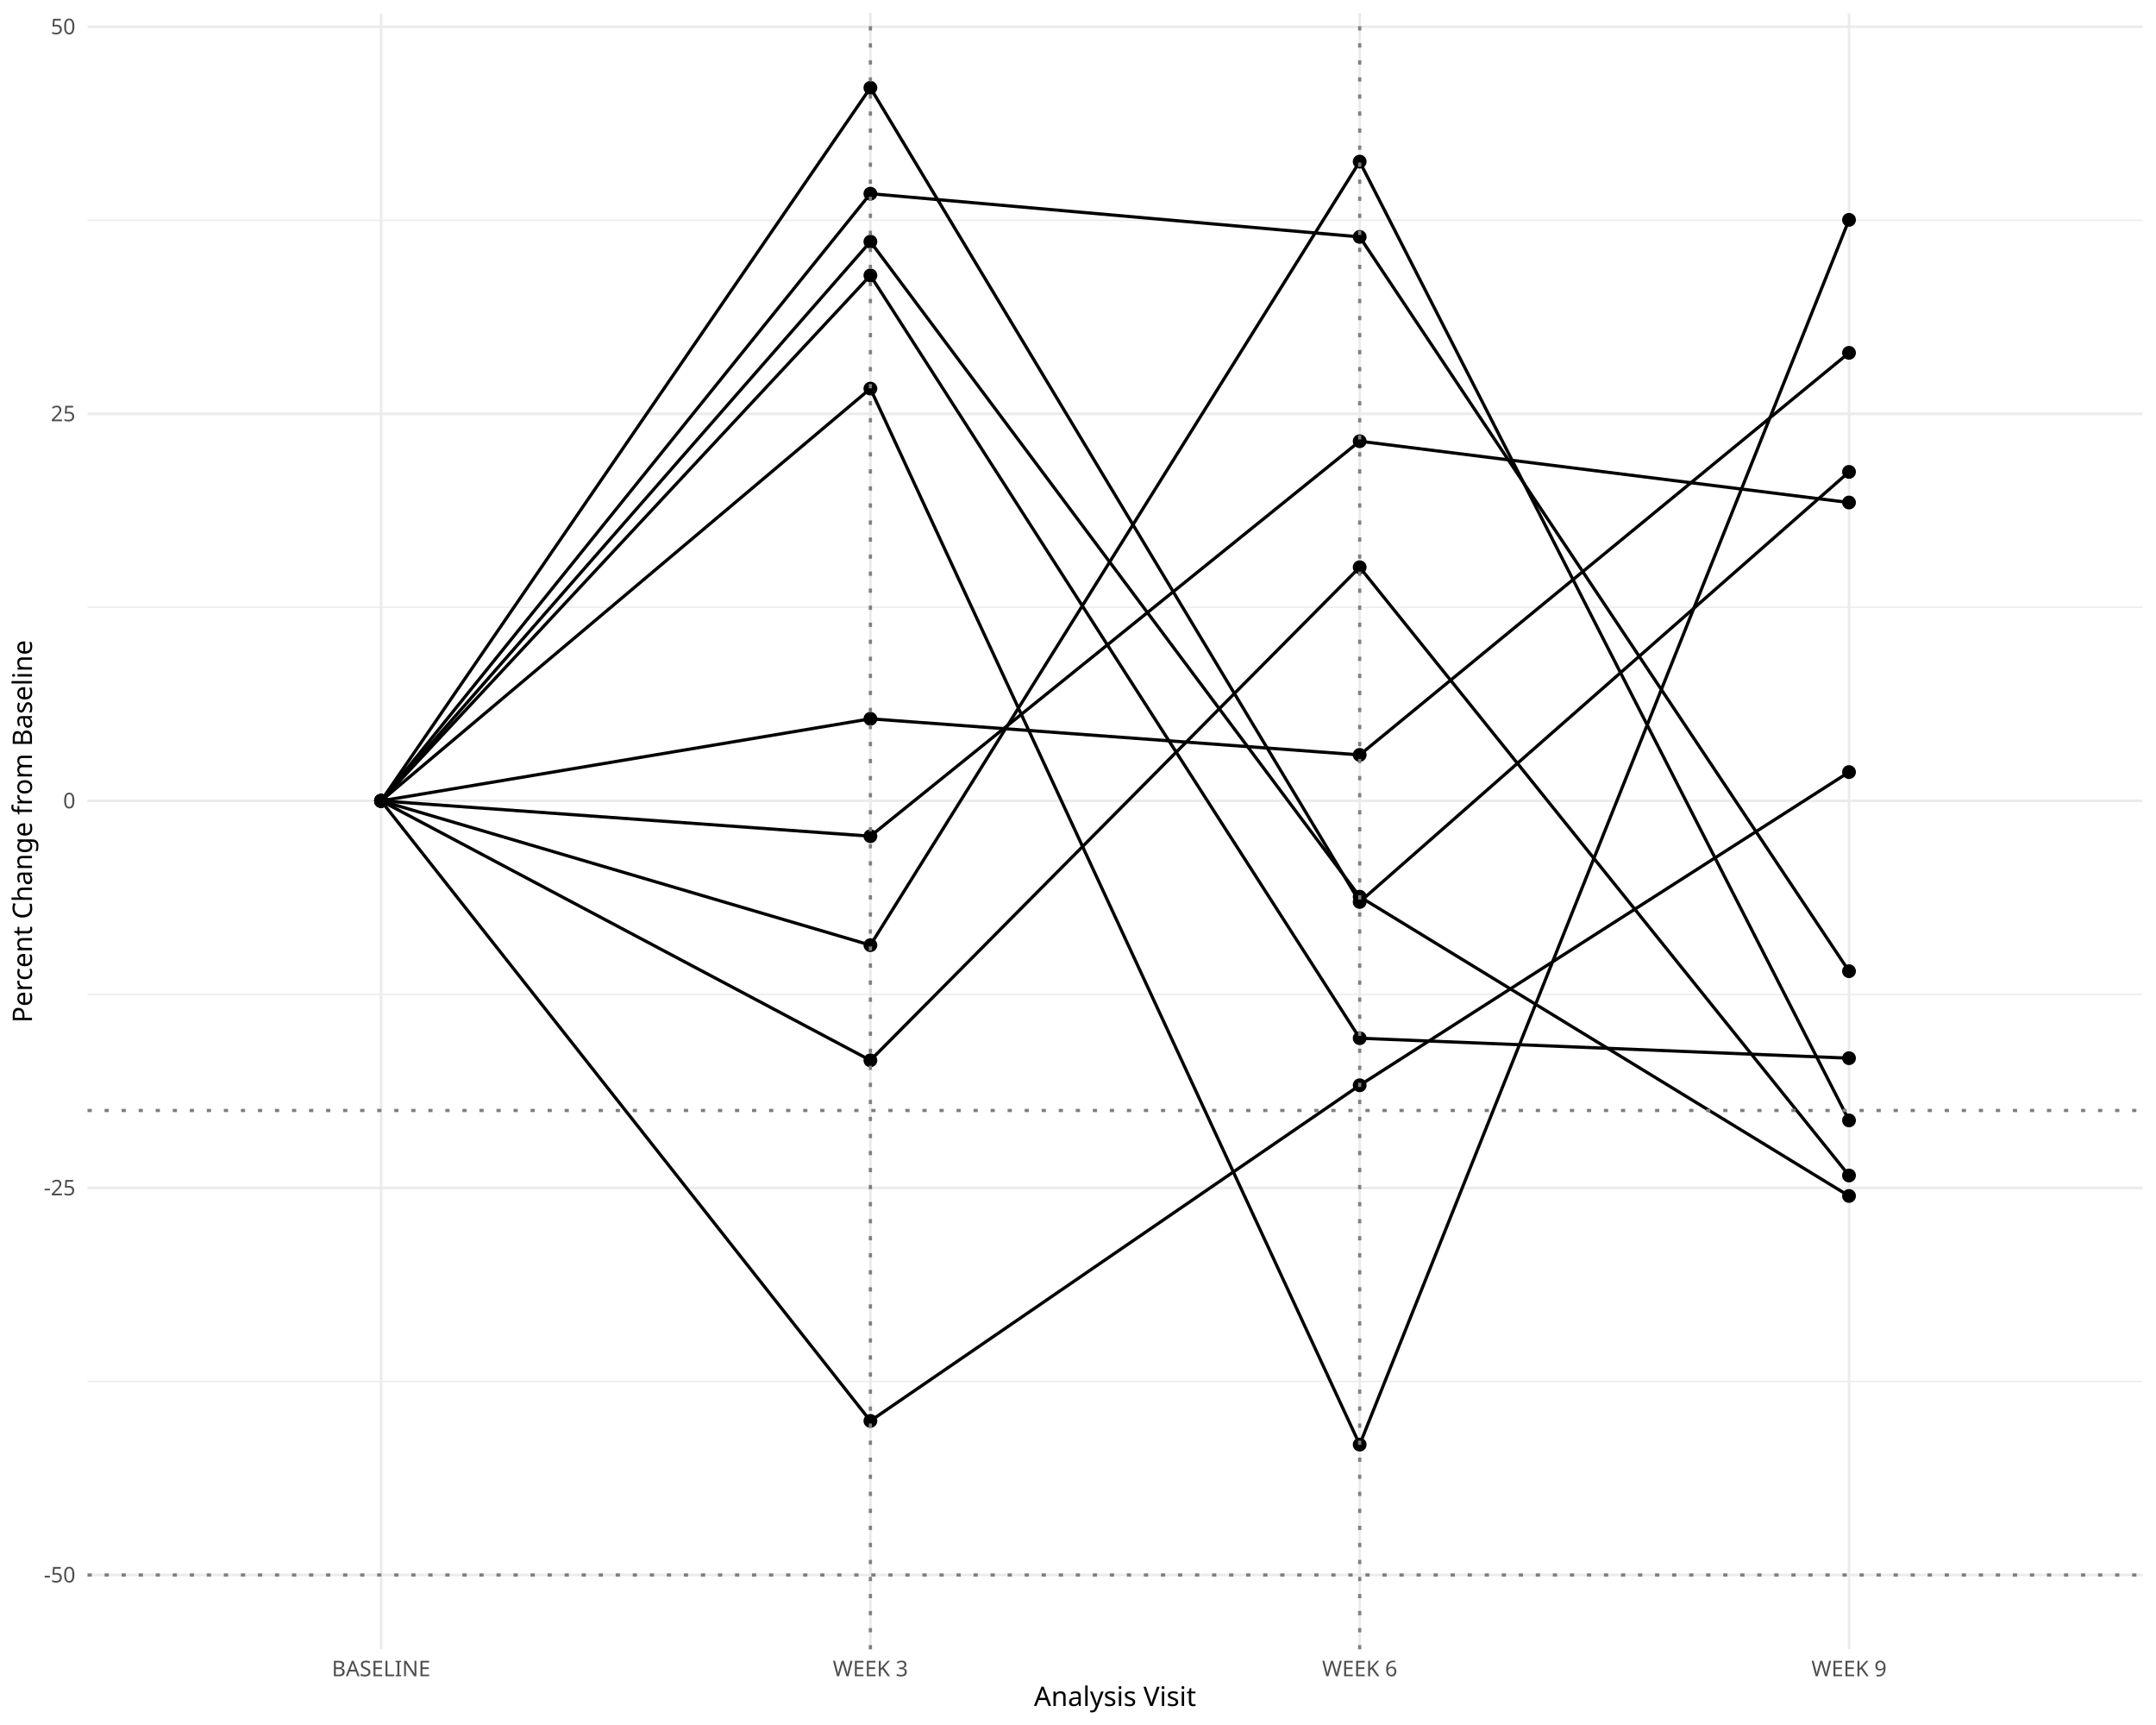
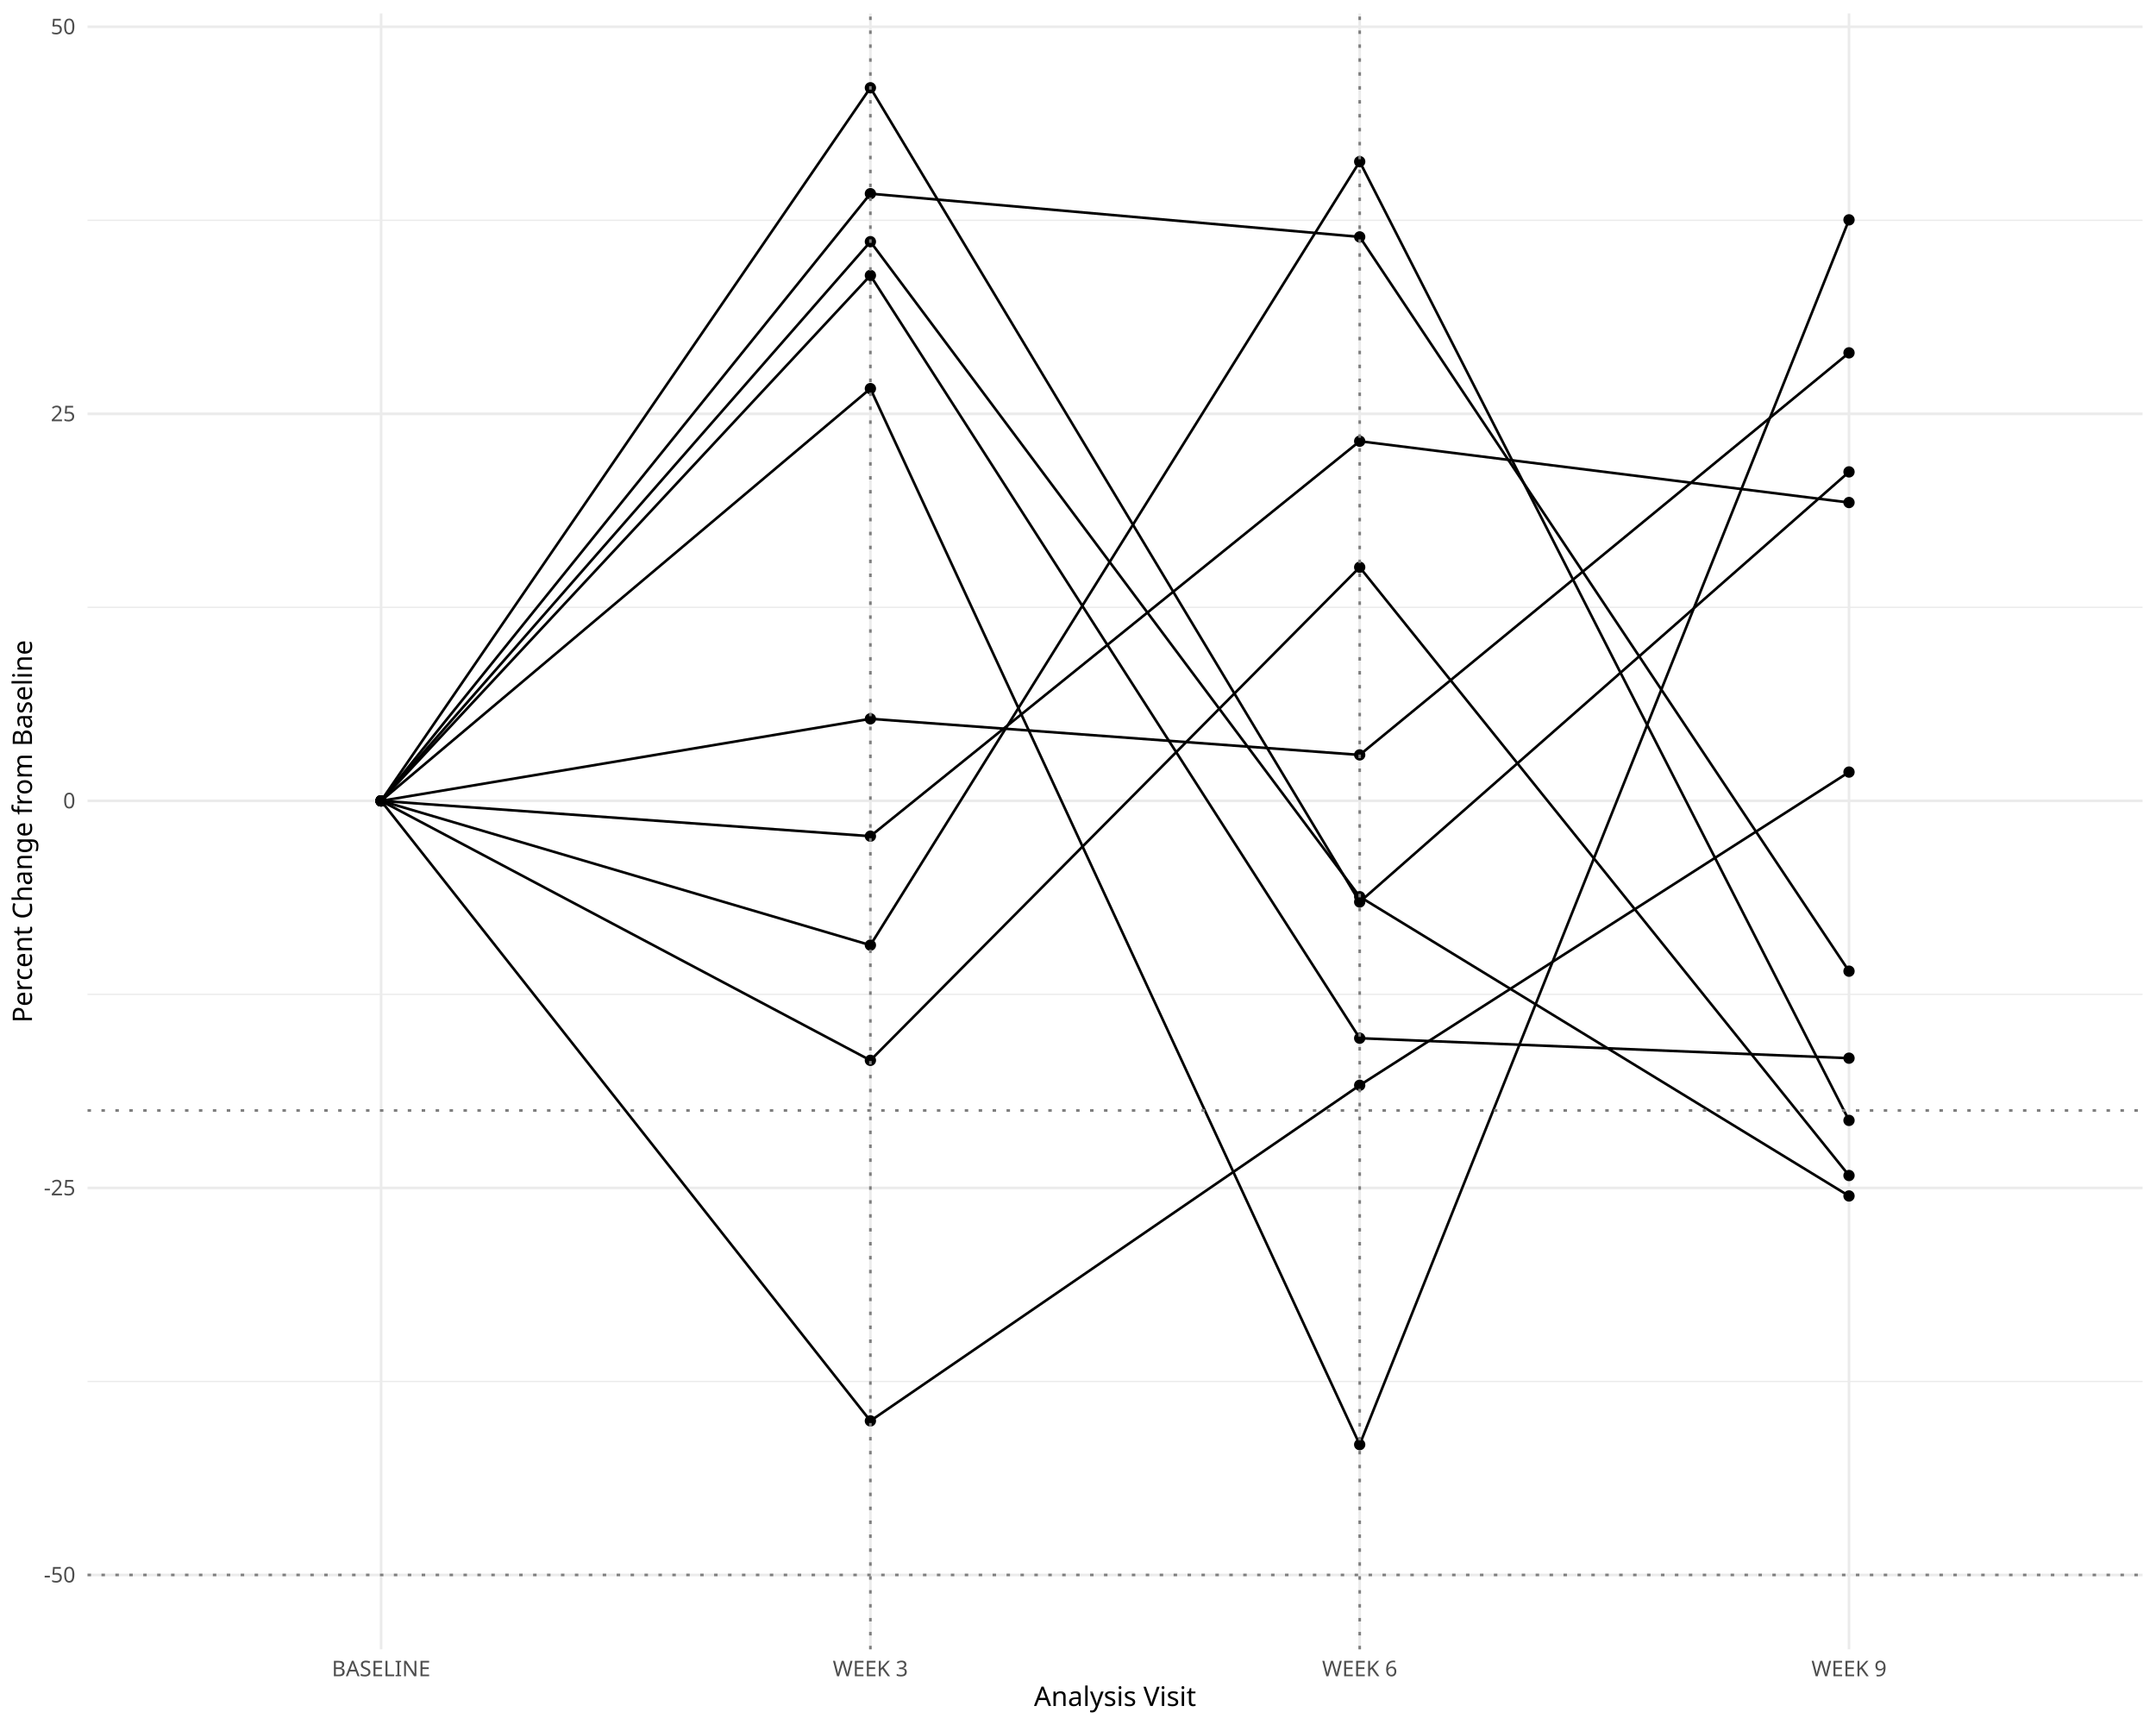
<svg xmlns="http://www.w3.org/2000/svg" class="svglite" data-engine-version="2.0" width="720.00pt" height="576.00pt" viewBox="0 0 720.00 576.00">
  <defs>
    <style type="text/css">
    .svglite line, .svglite polyline, .svglite polygon, .svglite path, .svglite rect, .svglite circle {
      fill: none;
      stroke: #000000;
      stroke-linecap: round;
      stroke-linejoin: round;
      stroke-miterlimit: 10.00;
    }
  </style>
  </defs>
  <rect width="100%" height="100%" style="stroke: none; fill: #FFFFFF;" />
  <defs>
    <clipPath id="cpMC4wMHw3MjAuMDB8MC4wMHw1NzYuMDA=">
      <rect x="0.00" y="0.00" width="720.00" height="576.00" />
    </clipPath>
  </defs>
  <g clip-path="url(#cpMC4wMHw3MjAuMDB8MC4wMHw1NzYuMDA=)">
- </g>
+     <rect x="0.00" y="0.00" width="720.00" height="576.00" style="stroke-width: 0.87; stroke: none; fill: #FFFFFF;" />
+   </g>
  <defs>
    <clipPath id="cpMjkuMjN8NzE1LjUyfDQuNDh8NTUwLjcz">
      <rect x="29.23" y="4.48" width="686.29" height="546.25" />
    </clipPath>
  </defs>
  <g clip-path="url(#cpMjkuMjN8NzE1LjUyfDQuNDh8NTUwLjcz)">
    <polyline points="29.23,461.28 715.52,461.28 " style="stroke-width: 0.44; stroke: #EBEBEB; stroke-linecap: butt;" />
    <polyline points="29.23,332.04 715.52,332.04 " style="stroke-width: 0.44; stroke: #EBEBEB; stroke-linecap: butt;" />
    <polyline points="29.23,202.80 715.52,202.80 " style="stroke-width: 0.44; stroke: #EBEBEB; stroke-linecap: butt;" />
    <polyline points="29.23,73.56 715.52,73.56 " style="stroke-width: 0.44; stroke: #EBEBEB; stroke-linecap: butt;" />
    <polyline points="29.23,525.90 715.52,525.90 " style="stroke-width: 0.87; stroke: #EBEBEB; stroke-linecap: butt;" />
    <polyline points="29.23,396.66 715.52,396.66 " style="stroke-width: 0.87; stroke: #EBEBEB; stroke-linecap: butt;" />
    <polyline points="29.23,267.42 715.52,267.42 " style="stroke-width: 0.87; stroke: #EBEBEB; stroke-linecap: butt;" />
    <polyline points="29.23,138.18 715.52,138.18 " style="stroke-width: 0.87; stroke: #EBEBEB; stroke-linecap: butt;" />
    <polyline points="29.23,8.94 715.52,8.94 " style="stroke-width: 0.87; stroke: #EBEBEB; stroke-linecap: butt;" />
    <polyline points="127.27,550.73 127.27,4.48 " style="stroke-width: 0.87; stroke: #EBEBEB; stroke-linecap: butt;" />
    <polyline points="290.67,550.73 290.67,4.48 " style="stroke-width: 0.87; stroke: #EBEBEB; stroke-linecap: butt;" />
    <polyline points="454.07,550.73 454.07,4.48 " style="stroke-width: 0.87; stroke: #EBEBEB; stroke-linecap: butt;" />
    <polyline points="617.48,550.73 617.48,4.48 " style="stroke-width: 0.87; stroke: #EBEBEB; stroke-linecap: butt;" />
-     <circle cx="127.27" cy="267.42" r="1.95" style="stroke-width: 0.71; fill: #000000;" />
-     <circle cx="290.67" cy="240.02" r="1.95" style="stroke-width: 0.71; fill: #000000;" />
-     <circle cx="454.07" cy="252.07" r="1.95" style="stroke-width: 0.71; fill: #000000;" />
-     <circle cx="617.48" cy="117.82" r="1.95" style="stroke-width: 0.71; fill: #000000;" />
-     <circle cx="127.27" cy="267.42" r="1.95" style="stroke-width: 0.71; fill: #000000;" />
-     <circle cx="290.67" cy="279.21" r="1.95" style="stroke-width: 0.71; fill: #000000;" />
-     <circle cx="454.07" cy="147.33" r="1.95" style="stroke-width: 0.71; fill: #000000;" />
-     <circle cx="617.48" cy="167.80" r="1.95" style="stroke-width: 0.71; fill: #000000;" />
-     <circle cx="127.27" cy="267.42" r="1.95" style="stroke-width: 0.71; fill: #000000;" />
-     <circle cx="290.67" cy="80.70" r="1.95" style="stroke-width: 0.71; fill: #000000;" />
-     <circle cx="454.07" cy="299.42" r="1.95" style="stroke-width: 0.71; fill: #000000;" />
-     <circle cx="617.48" cy="399.35" r="1.95" style="stroke-width: 0.71; fill: #000000;" />
-     <circle cx="127.27" cy="267.42" r="1.95" style="stroke-width: 0.71; fill: #000000;" />
-     <circle cx="290.67" cy="474.46" r="1.95" style="stroke-width: 0.71; fill: #000000;" />
-     <circle cx="454.07" cy="362.39" r="1.95" style="stroke-width: 0.71; fill: #000000;" />
-     <circle cx="617.48" cy="257.81" r="1.95" style="stroke-width: 0.71; fill: #000000;" />
-     <circle cx="127.27" cy="267.42" r="1.95" style="stroke-width: 0.71; fill: #000000;" />
-     <circle cx="290.67" cy="315.60" r="1.95" style="stroke-width: 0.71; fill: #000000;" />
-     <circle cx="454.07" cy="53.97" r="1.95" style="stroke-width: 0.71; fill: #000000;" />
-     <circle cx="617.48" cy="374.12" r="1.95" style="stroke-width: 0.71; fill: #000000;" />
-     <circle cx="127.27" cy="267.42" r="1.95" style="stroke-width: 0.71; fill: #000000;" />
-     <circle cx="290.67" cy="354.06" r="1.95" style="stroke-width: 0.71; fill: #000000;" />
-     <circle cx="454.07" cy="189.41" r="1.95" style="stroke-width: 0.71; fill: #000000;" />
-     <circle cx="617.48" cy="392.52" r="1.95" style="stroke-width: 0.71; fill: #000000;" />
-     <circle cx="127.27" cy="267.42" r="1.95" style="stroke-width: 0.71; fill: #000000;" />
-     <circle cx="290.67" cy="129.76" r="1.95" style="stroke-width: 0.71; fill: #000000;" />
-     <circle cx="454.07" cy="482.37" r="1.95" style="stroke-width: 0.71; fill: #000000;" />
-     <circle cx="617.48" cy="73.41" r="1.95" style="stroke-width: 0.71; fill: #000000;" />
-     <circle cx="127.27" cy="267.42" r="1.95" style="stroke-width: 0.71; fill: #000000;" />
-     <circle cx="290.67" cy="91.97" r="1.95" style="stroke-width: 0.71; fill: #000000;" />
-     <circle cx="454.07" cy="346.67" r="1.95" style="stroke-width: 0.71; fill: #000000;" />
-     <circle cx="617.48" cy="353.34" r="1.95" style="stroke-width: 0.71; fill: #000000;" />
-     <circle cx="127.27" cy="267.42" r="1.95" style="stroke-width: 0.71; fill: #000000;" />
-     <circle cx="290.67" cy="64.67" r="1.95" style="stroke-width: 0.71; fill: #000000;" />
-     <circle cx="454.07" cy="79.10" r="1.95" style="stroke-width: 0.71; fill: #000000;" />
-     <circle cx="617.48" cy="324.29" r="1.95" style="stroke-width: 0.71; fill: #000000;" />
-     <circle cx="127.27" cy="267.42" r="1.95" style="stroke-width: 0.71; fill: #000000;" />
-     <circle cx="290.67" cy="29.31" r="1.95" style="stroke-width: 0.71; fill: #000000;" />
-     <circle cx="454.07" cy="301.18" r="1.95" style="stroke-width: 0.71; fill: #000000;" />
-     <circle cx="617.48" cy="157.57" r="1.95" style="stroke-width: 0.71; fill: #000000;" />
-     <polyline points="127.27,267.42 290.67,240.02 454.07,252.07 617.48,117.82 " style="stroke-width: 1.07; stroke-linecap: butt;" />
-     <polyline points="127.27,267.42 290.67,279.21 454.07,147.33 617.48,167.80 " style="stroke-width: 1.07; stroke-linecap: butt;" />
-     <polyline points="127.27,267.42 290.67,80.70 454.07,299.42 617.48,399.35 " style="stroke-width: 1.07; stroke-linecap: butt;" />
-     <polyline points="127.27,267.42 290.67,474.46 454.07,362.39 617.48,257.81 " style="stroke-width: 1.07; stroke-linecap: butt;" />
-     <polyline points="127.27,267.42 290.67,315.60 454.07,53.97 617.48,374.12 " style="stroke-width: 1.07; stroke-linecap: butt;" />
-     <polyline points="127.27,267.42 290.67,354.06 454.07,189.41 617.48,392.52 " style="stroke-width: 1.07; stroke-linecap: butt;" />
-     <polyline points="127.27,267.42 290.67,129.76 454.07,482.37 617.48,73.41 " style="stroke-width: 1.07; stroke-linecap: butt;" />
-     <polyline points="127.27,267.42 290.67,91.97 454.07,346.67 617.48,353.34 " style="stroke-width: 1.07; stroke-linecap: butt;" />
-     <polyline points="127.27,267.42 290.67,64.67 454.07,79.10 617.48,324.29 " style="stroke-width: 1.07; stroke-linecap: butt;" />
-     <polyline points="127.27,267.42 290.67,29.31 454.07,301.18 617.48,157.57 " style="stroke-width: 1.07; stroke-linecap: butt;" />
-     <line x1="29.23" y1="370.81" x2="715.52" y2="370.81" style="stroke-width: 1.07; stroke: #7F7F7F; stroke-dasharray: 1.42,4.27; stroke-linecap: butt;" />
-     <line x1="29.23" y1="525.90" x2="715.52" y2="525.90" style="stroke-width: 1.07; stroke: #7F7F7F; stroke-dasharray: 1.42,4.27; stroke-linecap: butt;" />
-     <line x1="290.67" y1="550.73" x2="290.67" y2="4.48" style="stroke-width: 1.07; stroke: #7F7F7F; stroke-dasharray: 1.42,4.27; stroke-linecap: butt;" />
-     <line x1="454.07" y1="550.73" x2="454.07" y2="4.48" style="stroke-width: 1.07; stroke: #7F7F7F; stroke-dasharray: 1.42,4.27; stroke-linecap: butt;" />
+     <circle cx="127.27" cy="267.42" r="1.60" style="stroke-width: 0.58; fill: #000000;" />
+     <circle cx="290.67" cy="240.02" r="1.60" style="stroke-width: 0.58; fill: #000000;" />
+     <circle cx="454.07" cy="252.07" r="1.60" style="stroke-width: 0.58; fill: #000000;" />
+     <circle cx="617.48" cy="117.82" r="1.60" style="stroke-width: 0.58; fill: #000000;" />
+     <circle cx="127.27" cy="267.42" r="1.60" style="stroke-width: 0.58; fill: #000000;" />
+     <circle cx="290.67" cy="279.21" r="1.60" style="stroke-width: 0.58; fill: #000000;" />
+     <circle cx="454.07" cy="147.33" r="1.60" style="stroke-width: 0.58; fill: #000000;" />
+     <circle cx="617.48" cy="167.80" r="1.60" style="stroke-width: 0.58; fill: #000000;" />
+     <circle cx="127.27" cy="267.42" r="1.60" style="stroke-width: 0.58; fill: #000000;" />
+     <circle cx="290.67" cy="80.70" r="1.60" style="stroke-width: 0.58; fill: #000000;" />
+     <circle cx="454.07" cy="299.42" r="1.60" style="stroke-width: 0.58; fill: #000000;" />
+     <circle cx="617.48" cy="399.35" r="1.60" style="stroke-width: 0.58; fill: #000000;" />
+     <circle cx="127.27" cy="267.42" r="1.60" style="stroke-width: 0.58; fill: #000000;" />
+     <circle cx="290.67" cy="474.46" r="1.60" style="stroke-width: 0.58; fill: #000000;" />
+     <circle cx="454.07" cy="362.39" r="1.60" style="stroke-width: 0.58; fill: #000000;" />
+     <circle cx="617.48" cy="257.81" r="1.60" style="stroke-width: 0.58; fill: #000000;" />
+     <circle cx="127.27" cy="267.42" r="1.60" style="stroke-width: 0.58; fill: #000000;" />
+     <circle cx="290.67" cy="315.60" r="1.60" style="stroke-width: 0.58; fill: #000000;" />
+     <circle cx="454.07" cy="53.97" r="1.60" style="stroke-width: 0.58; fill: #000000;" />
+     <circle cx="617.48" cy="374.12" r="1.60" style="stroke-width: 0.58; fill: #000000;" />
+     <circle cx="127.27" cy="267.42" r="1.60" style="stroke-width: 0.58; fill: #000000;" />
+     <circle cx="290.67" cy="354.06" r="1.60" style="stroke-width: 0.58; fill: #000000;" />
+     <circle cx="454.07" cy="189.41" r="1.60" style="stroke-width: 0.58; fill: #000000;" />
+     <circle cx="617.48" cy="392.52" r="1.60" style="stroke-width: 0.58; fill: #000000;" />
+     <circle cx="127.27" cy="267.42" r="1.60" style="stroke-width: 0.58; fill: #000000;" />
+     <circle cx="290.67" cy="129.76" r="1.60" style="stroke-width: 0.58; fill: #000000;" />
+     <circle cx="454.07" cy="482.37" r="1.60" style="stroke-width: 0.58; fill: #000000;" />
+     <circle cx="617.48" cy="73.41" r="1.60" style="stroke-width: 0.58; fill: #000000;" />
+     <circle cx="127.27" cy="267.42" r="1.60" style="stroke-width: 0.58; fill: #000000;" />
+     <circle cx="290.67" cy="91.97" r="1.60" style="stroke-width: 0.58; fill: #000000;" />
+     <circle cx="454.07" cy="346.67" r="1.60" style="stroke-width: 0.58; fill: #000000;" />
+     <circle cx="617.48" cy="353.34" r="1.60" style="stroke-width: 0.58; fill: #000000;" />
+     <circle cx="127.27" cy="267.42" r="1.60" style="stroke-width: 0.58; fill: #000000;" />
+     <circle cx="290.67" cy="64.67" r="1.60" style="stroke-width: 0.58; fill: #000000;" />
+     <circle cx="454.07" cy="79.10" r="1.60" style="stroke-width: 0.58; fill: #000000;" />
+     <circle cx="617.48" cy="324.29" r="1.60" style="stroke-width: 0.58; fill: #000000;" />
+     <circle cx="127.27" cy="267.42" r="1.60" style="stroke-width: 0.58; fill: #000000;" />
+     <circle cx="290.67" cy="29.31" r="1.60" style="stroke-width: 0.58; fill: #000000;" />
+     <circle cx="454.07" cy="301.18" r="1.60" style="stroke-width: 0.58; fill: #000000;" />
+     <circle cx="617.48" cy="157.57" r="1.60" style="stroke-width: 0.58; fill: #000000;" />
+     <polyline points="127.27,267.42 290.67,240.02 454.07,252.07 617.48,117.82 " style="stroke-width: 0.87; stroke-linecap: butt;" />
+     <polyline points="127.27,267.42 290.67,279.21 454.07,147.33 617.48,167.80 " style="stroke-width: 0.87; stroke-linecap: butt;" />
+     <polyline points="127.27,267.42 290.67,80.70 454.07,299.42 617.48,399.35 " style="stroke-width: 0.87; stroke-linecap: butt;" />
+     <polyline points="127.27,267.42 290.67,474.46 454.07,362.39 617.48,257.81 " style="stroke-width: 0.87; stroke-linecap: butt;" />
+     <polyline points="127.27,267.42 290.67,315.60 454.07,53.97 617.48,374.12 " style="stroke-width: 0.87; stroke-linecap: butt;" />
+     <polyline points="127.27,267.42 290.67,354.06 454.07,189.41 617.48,392.52 " style="stroke-width: 0.87; stroke-linecap: butt;" />
+     <polyline points="127.27,267.42 290.67,129.76 454.07,482.37 617.48,73.41 " style="stroke-width: 0.87; stroke-linecap: butt;" />
+     <polyline points="127.27,267.42 290.67,91.97 454.07,346.67 617.48,353.34 " style="stroke-width: 0.87; stroke-linecap: butt;" />
+     <polyline points="127.27,267.42 290.67,64.67 454.07,79.10 617.48,324.29 " style="stroke-width: 0.87; stroke-linecap: butt;" />
+     <polyline points="127.27,267.42 290.67,29.31 454.07,301.18 617.48,157.57 " style="stroke-width: 0.87; stroke-linecap: butt;" />
+     <line x1="29.23" y1="370.81" x2="715.52" y2="370.81" style="stroke-width: 0.87; stroke: #7F7F7F; stroke-dasharray: 1.16,3.49; stroke-linecap: butt;" />
+     <line x1="29.23" y1="525.90" x2="715.52" y2="525.90" style="stroke-width: 0.87; stroke: #7F7F7F; stroke-dasharray: 1.16,3.49; stroke-linecap: butt;" />
+     <line x1="290.67" y1="550.73" x2="290.67" y2="4.48" style="stroke-width: 0.87; stroke: #7F7F7F; stroke-dasharray: 1.16,3.49; stroke-linecap: butt;" />
+     <line x1="454.07" y1="550.73" x2="454.07" y2="4.48" style="stroke-width: 0.87; stroke: #7F7F7F; stroke-dasharray: 1.16,3.49; stroke-linecap: butt;" />
  </g>
  <g clip-path="url(#cpMC4wMHw3MjAuMDB8MC4wMHw1NzYuMDA=)">
    <text x="25.19" y="528.38" text-anchor="end" style="font-size: 7.20px; fill: #4D4D4D; font-family: sans;" textLength="10.41px" lengthAdjust="spacingAndGlyphs">-50</text>
    <text x="25.19" y="399.14" text-anchor="end" style="font-size: 7.20px; fill: #4D4D4D; font-family: sans;" textLength="10.41px" lengthAdjust="spacingAndGlyphs">-25</text>
    <text x="25.19" y="269.90" text-anchor="end" style="font-size: 7.20px; fill: #4D4D4D; font-family: sans;" textLength="4.00px" lengthAdjust="spacingAndGlyphs">0</text>
    <text x="25.19" y="140.66" text-anchor="end" style="font-size: 7.20px; fill: #4D4D4D; font-family: sans;" textLength="8.01px" lengthAdjust="spacingAndGlyphs">25</text>
    <text x="25.19" y="11.42" text-anchor="end" style="font-size: 7.20px; fill: #4D4D4D; font-family: sans;" textLength="8.01px" lengthAdjust="spacingAndGlyphs">50</text>
    <text x="127.27" y="559.72" text-anchor="middle" style="font-size: 7.20px; fill: #4D4D4D; font-family: sans;" textLength="35.23px" lengthAdjust="spacingAndGlyphs">BASELINE</text>
    <text x="290.67" y="559.72" text-anchor="middle" style="font-size: 7.20px; fill: #4D4D4D; font-family: sans;" textLength="27.21px" lengthAdjust="spacingAndGlyphs">WEEK 3</text>
    <text x="454.07" y="559.72" text-anchor="middle" style="font-size: 7.20px; fill: #4D4D4D; font-family: sans;" textLength="27.21px" lengthAdjust="spacingAndGlyphs">WEEK 6</text>
    <text x="617.48" y="559.72" text-anchor="middle" style="font-size: 7.20px; fill: #4D4D4D; font-family: sans;" textLength="27.21px" lengthAdjust="spacingAndGlyphs">WEEK 9</text>
    <text x="372.37" y="569.65" text-anchor="middle" style="font-size: 9.00px; font-family: sans;" textLength="53.03px" lengthAdjust="spacingAndGlyphs">Analysis Visit</text>
    <text transform="translate(10.68,277.61) rotate(-90)" text-anchor="middle" style="font-size: 9.00px; font-family: sans;" textLength="122.59px" lengthAdjust="spacingAndGlyphs">Percent Change from Baseline</text>
  </g>
</svg>
